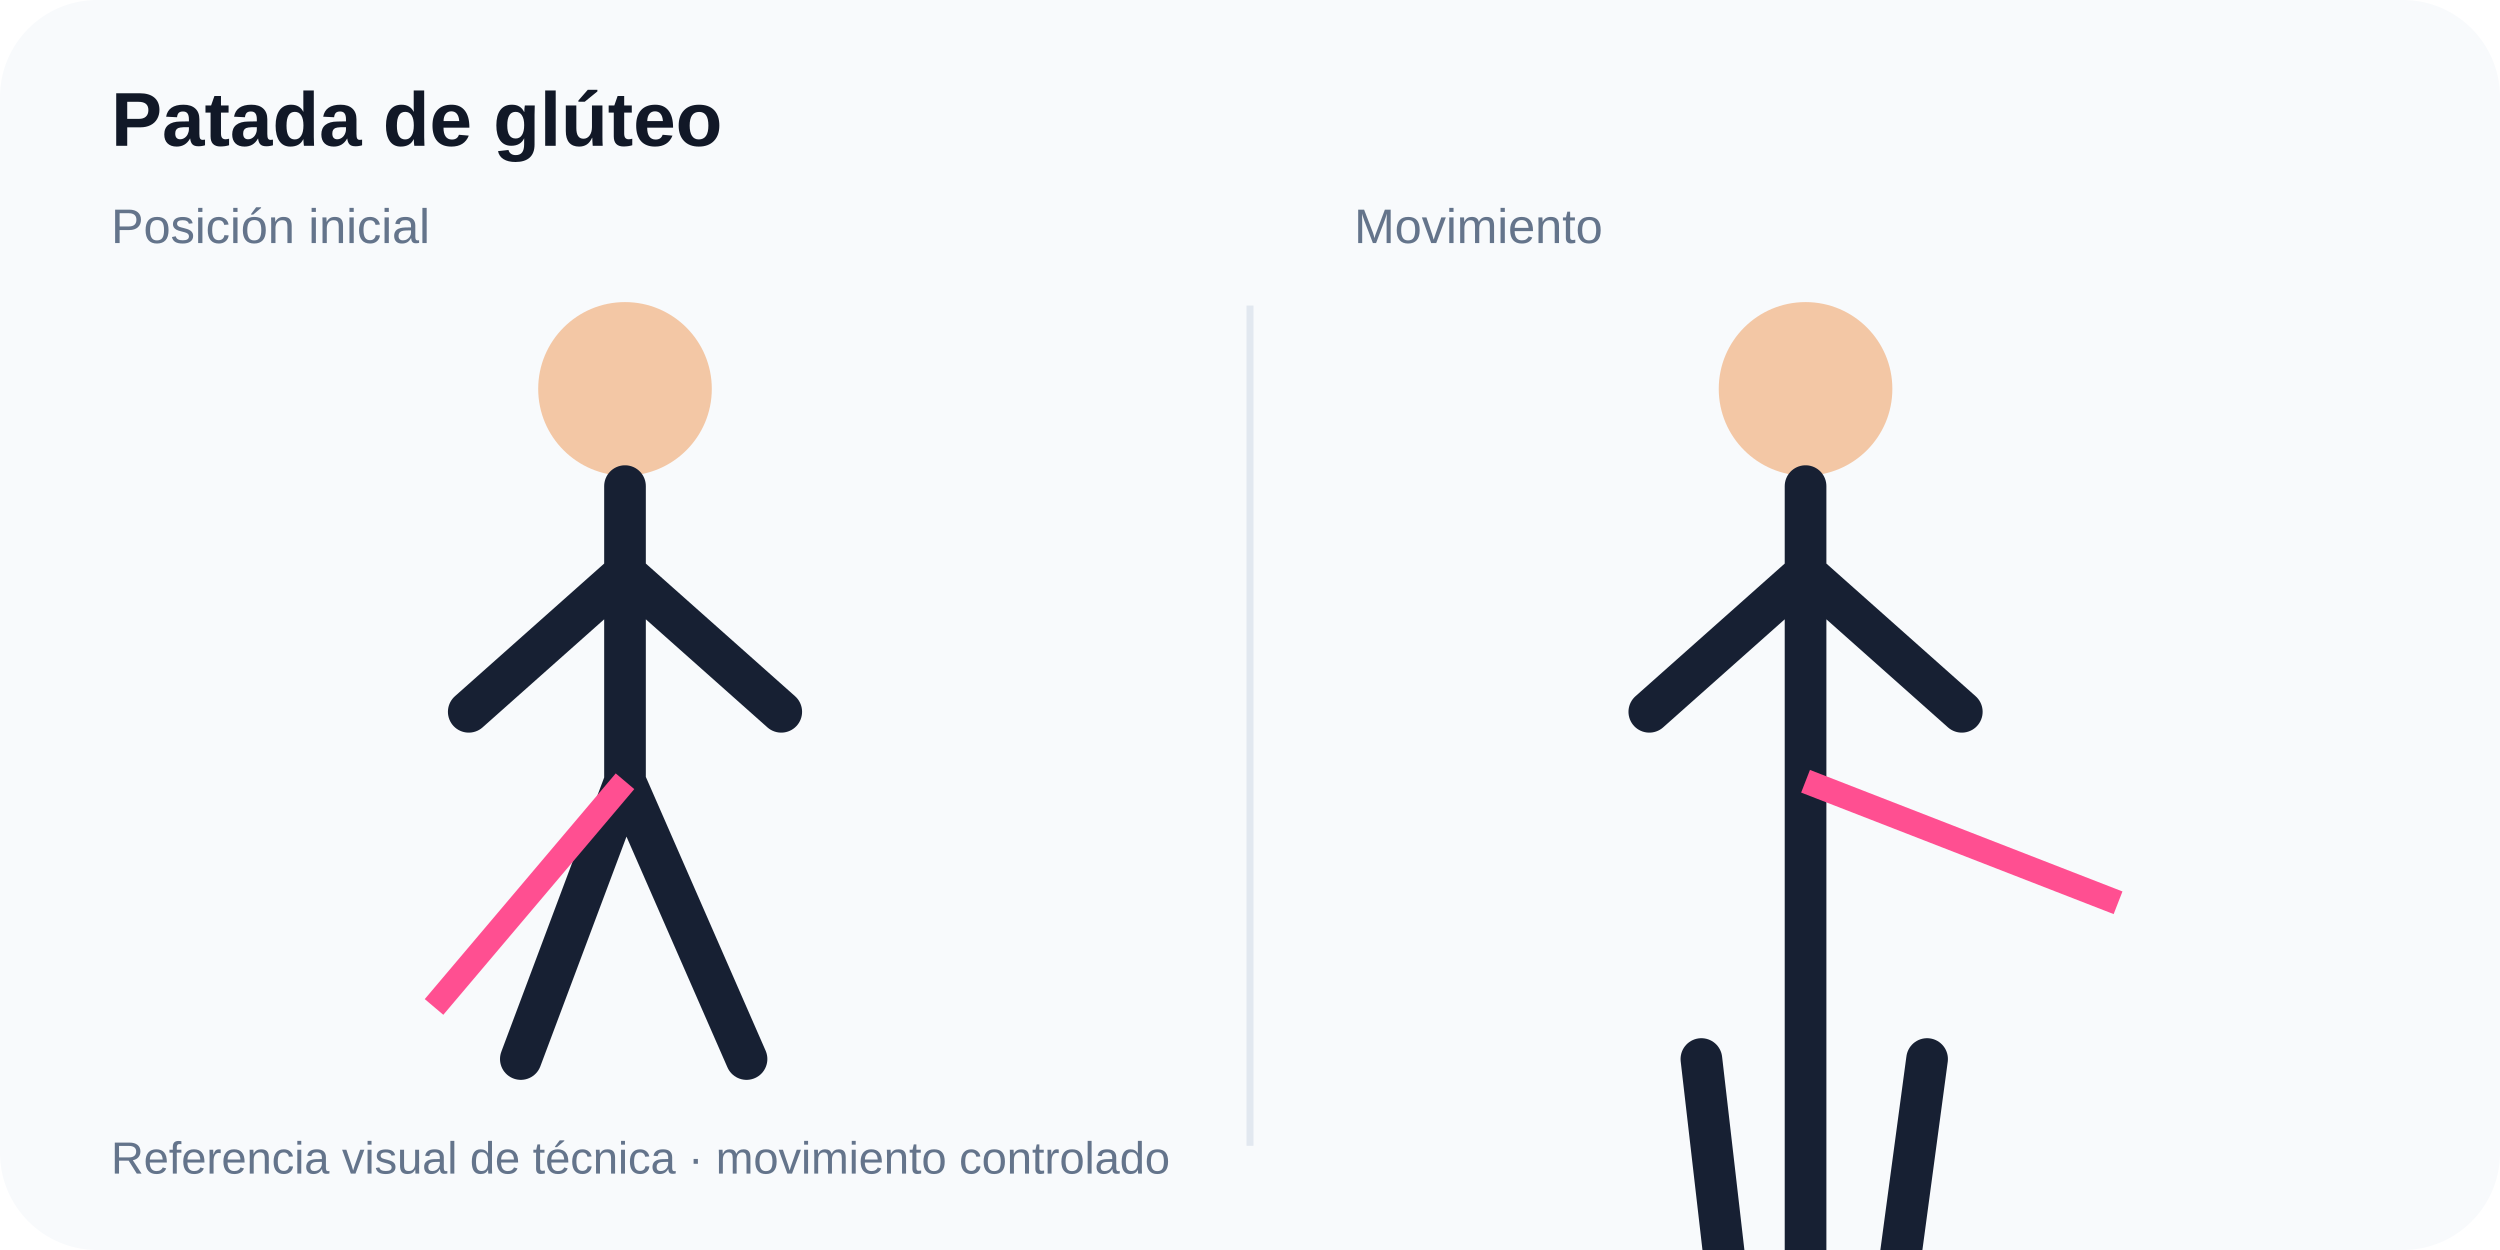
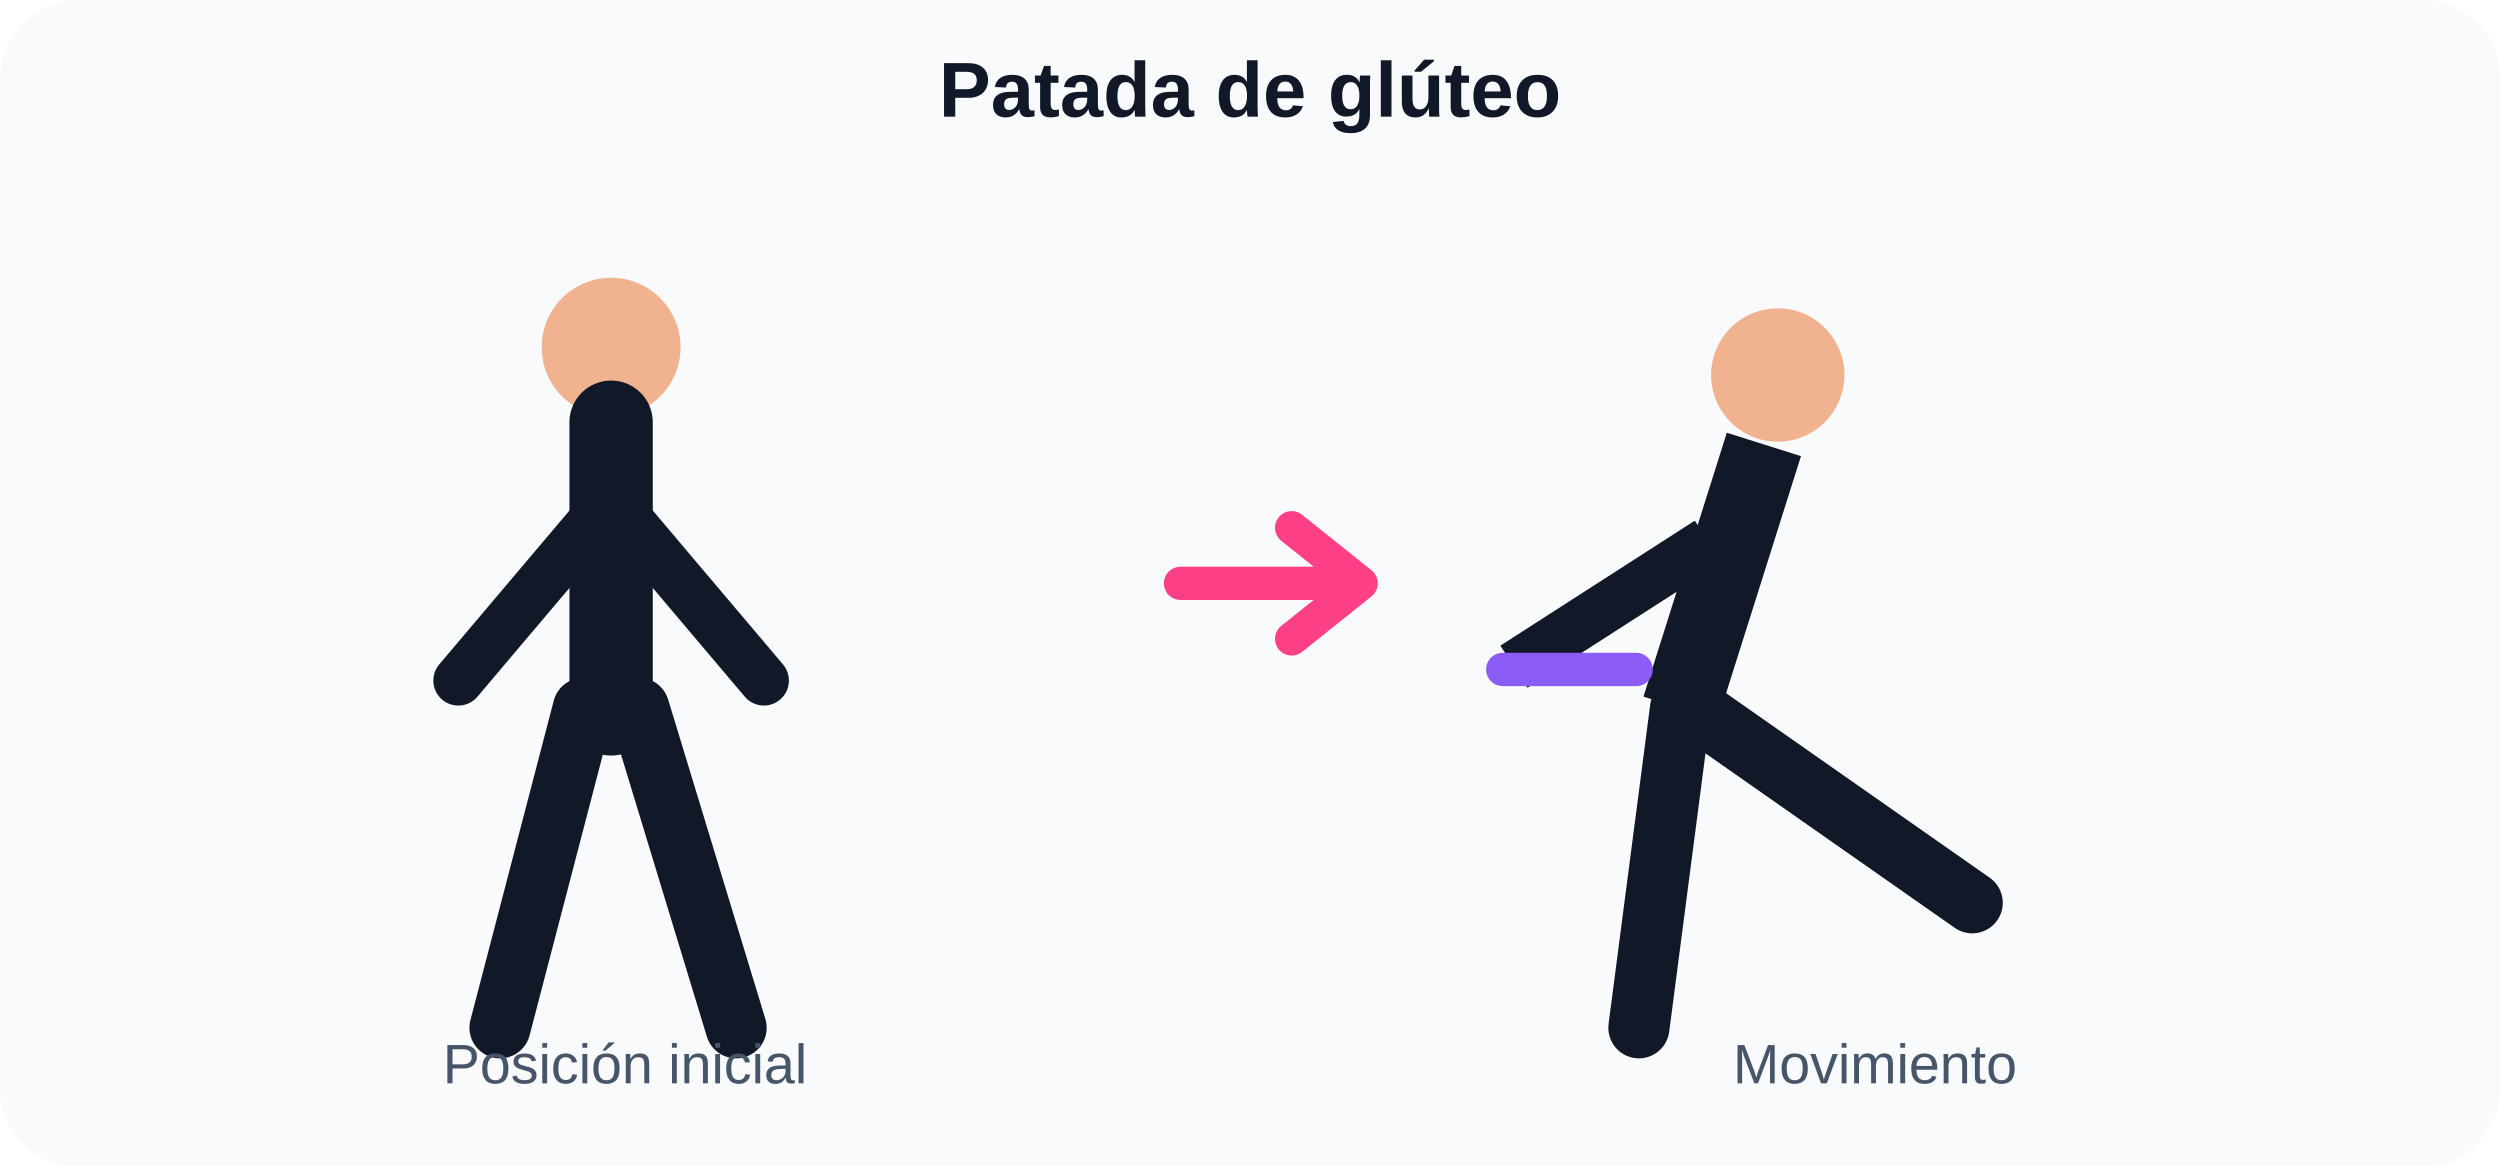
- <svg xmlns="http://www.w3.org/2000/svg" viewBox="0 0 720 360">
-   <rect width="720" height="360" rx="28" fill="#f8fafc" />
-   <text x="32" y="42" font-family="Arial" font-size="22" font-weight="700" fill="#111827">Patada de glúteo</text>
-   <text x="32" y="70" font-family="Arial" font-size="14" fill="#64748b">Posición inicial</text>
-   <text x="390" y="70" font-family="Arial" font-size="14" fill="#64748b">Movimiento</text>
-   <g stroke="#172033" stroke-width="12" stroke-linecap="round" fill="none">
-     <circle cx="180" cy="112" r="25" fill="#f3c7a5" stroke="none" />
-     <path d="M180 140 L180 225 M180 165 L135 205 M180 165 L225 205 M180 225 L150 305 M180 225 L215 305" />
+ <svg xmlns="http://www.w3.org/2000/svg" width="900" height="420" viewBox="0 0 900 420">
+   <rect width="900" height="420" rx="28" fill="#f8fafc" />
+   <text x="450" y="42" text-anchor="middle" font-family="Arial" font-size="28" font-weight="700" fill="#111827">Patada de glúteo</text>
+   <g transform="translate(80,70)">
+     <circle cx="140" cy="55" r="25" fill="#f1b38f" />
+     <path d="M140 82v105" stroke="#111827" stroke-width="30" stroke-linecap="round" />
+     <path d="M140 110l-55 65M140 110l55 65" stroke="#111827" stroke-width="18" stroke-linecap="round" />
+     <path d="M130 185l-30 115M150 185l35 115" stroke="#111827" stroke-width="22" stroke-linecap="round" />
  </g>
-   <path d="M180 225 L125 290" stroke="#ff4f91" stroke-width="7" />
-   <g stroke="#172033" stroke-width="12" stroke-linecap="round" fill="none">
-     <circle cx="520" cy="112" r="25" fill="#f3c7a5" stroke="none" />
-     <path d="M520 140 L520 565 M520 165 L475 205 M520 165 L565 205 M520 565 L490 305 M520 565 L555 305" />
+   <path d="M425 210h55" stroke="#ff3f86" stroke-width="12" stroke-linecap="round" />
+   <path d="M465 190l25 20-25 20" fill="none" stroke="#ff3f86" stroke-width="12" stroke-linecap="round" stroke-linejoin="round" />
+   <g transform="translate(510,70)">
+     <circle cx="130" cy="65" r="24" fill="#f1b38f" />
+     <path d="M125 90l-30 95" stroke="#111827" stroke-width="28" />
+     <path d="M105 125l-70 45" stroke="#111827" stroke-width="18" />
+     <path d="M95 185l-15 115M100 185l100 70" stroke="#111827" stroke-width="22" stroke-linecap="round" />
+     <rect x="25" y="165" width="60" height="12" rx="6" fill="#8b5cf6" />
  </g>
-   <path d="M520 225 L610 260" stroke="#ff4f91" stroke-width="7" />
-   <line x1="360" y1="88" x2="360" y2="330" stroke="#e2e8f0" stroke-width="2" />
-   <text x="32" y="338" font-family="Arial" font-size="13" fill="#64748b">Referencia visual de técnica · movimiento controlado</text>
+   <text x="225" y="390" text-anchor="middle" font-family="Arial" font-size="20" fill="#475569">Posición inicial</text>
+   <text x="675" y="390" text-anchor="middle" font-family="Arial" font-size="20" fill="#475569">Movimiento</text>
</svg>
